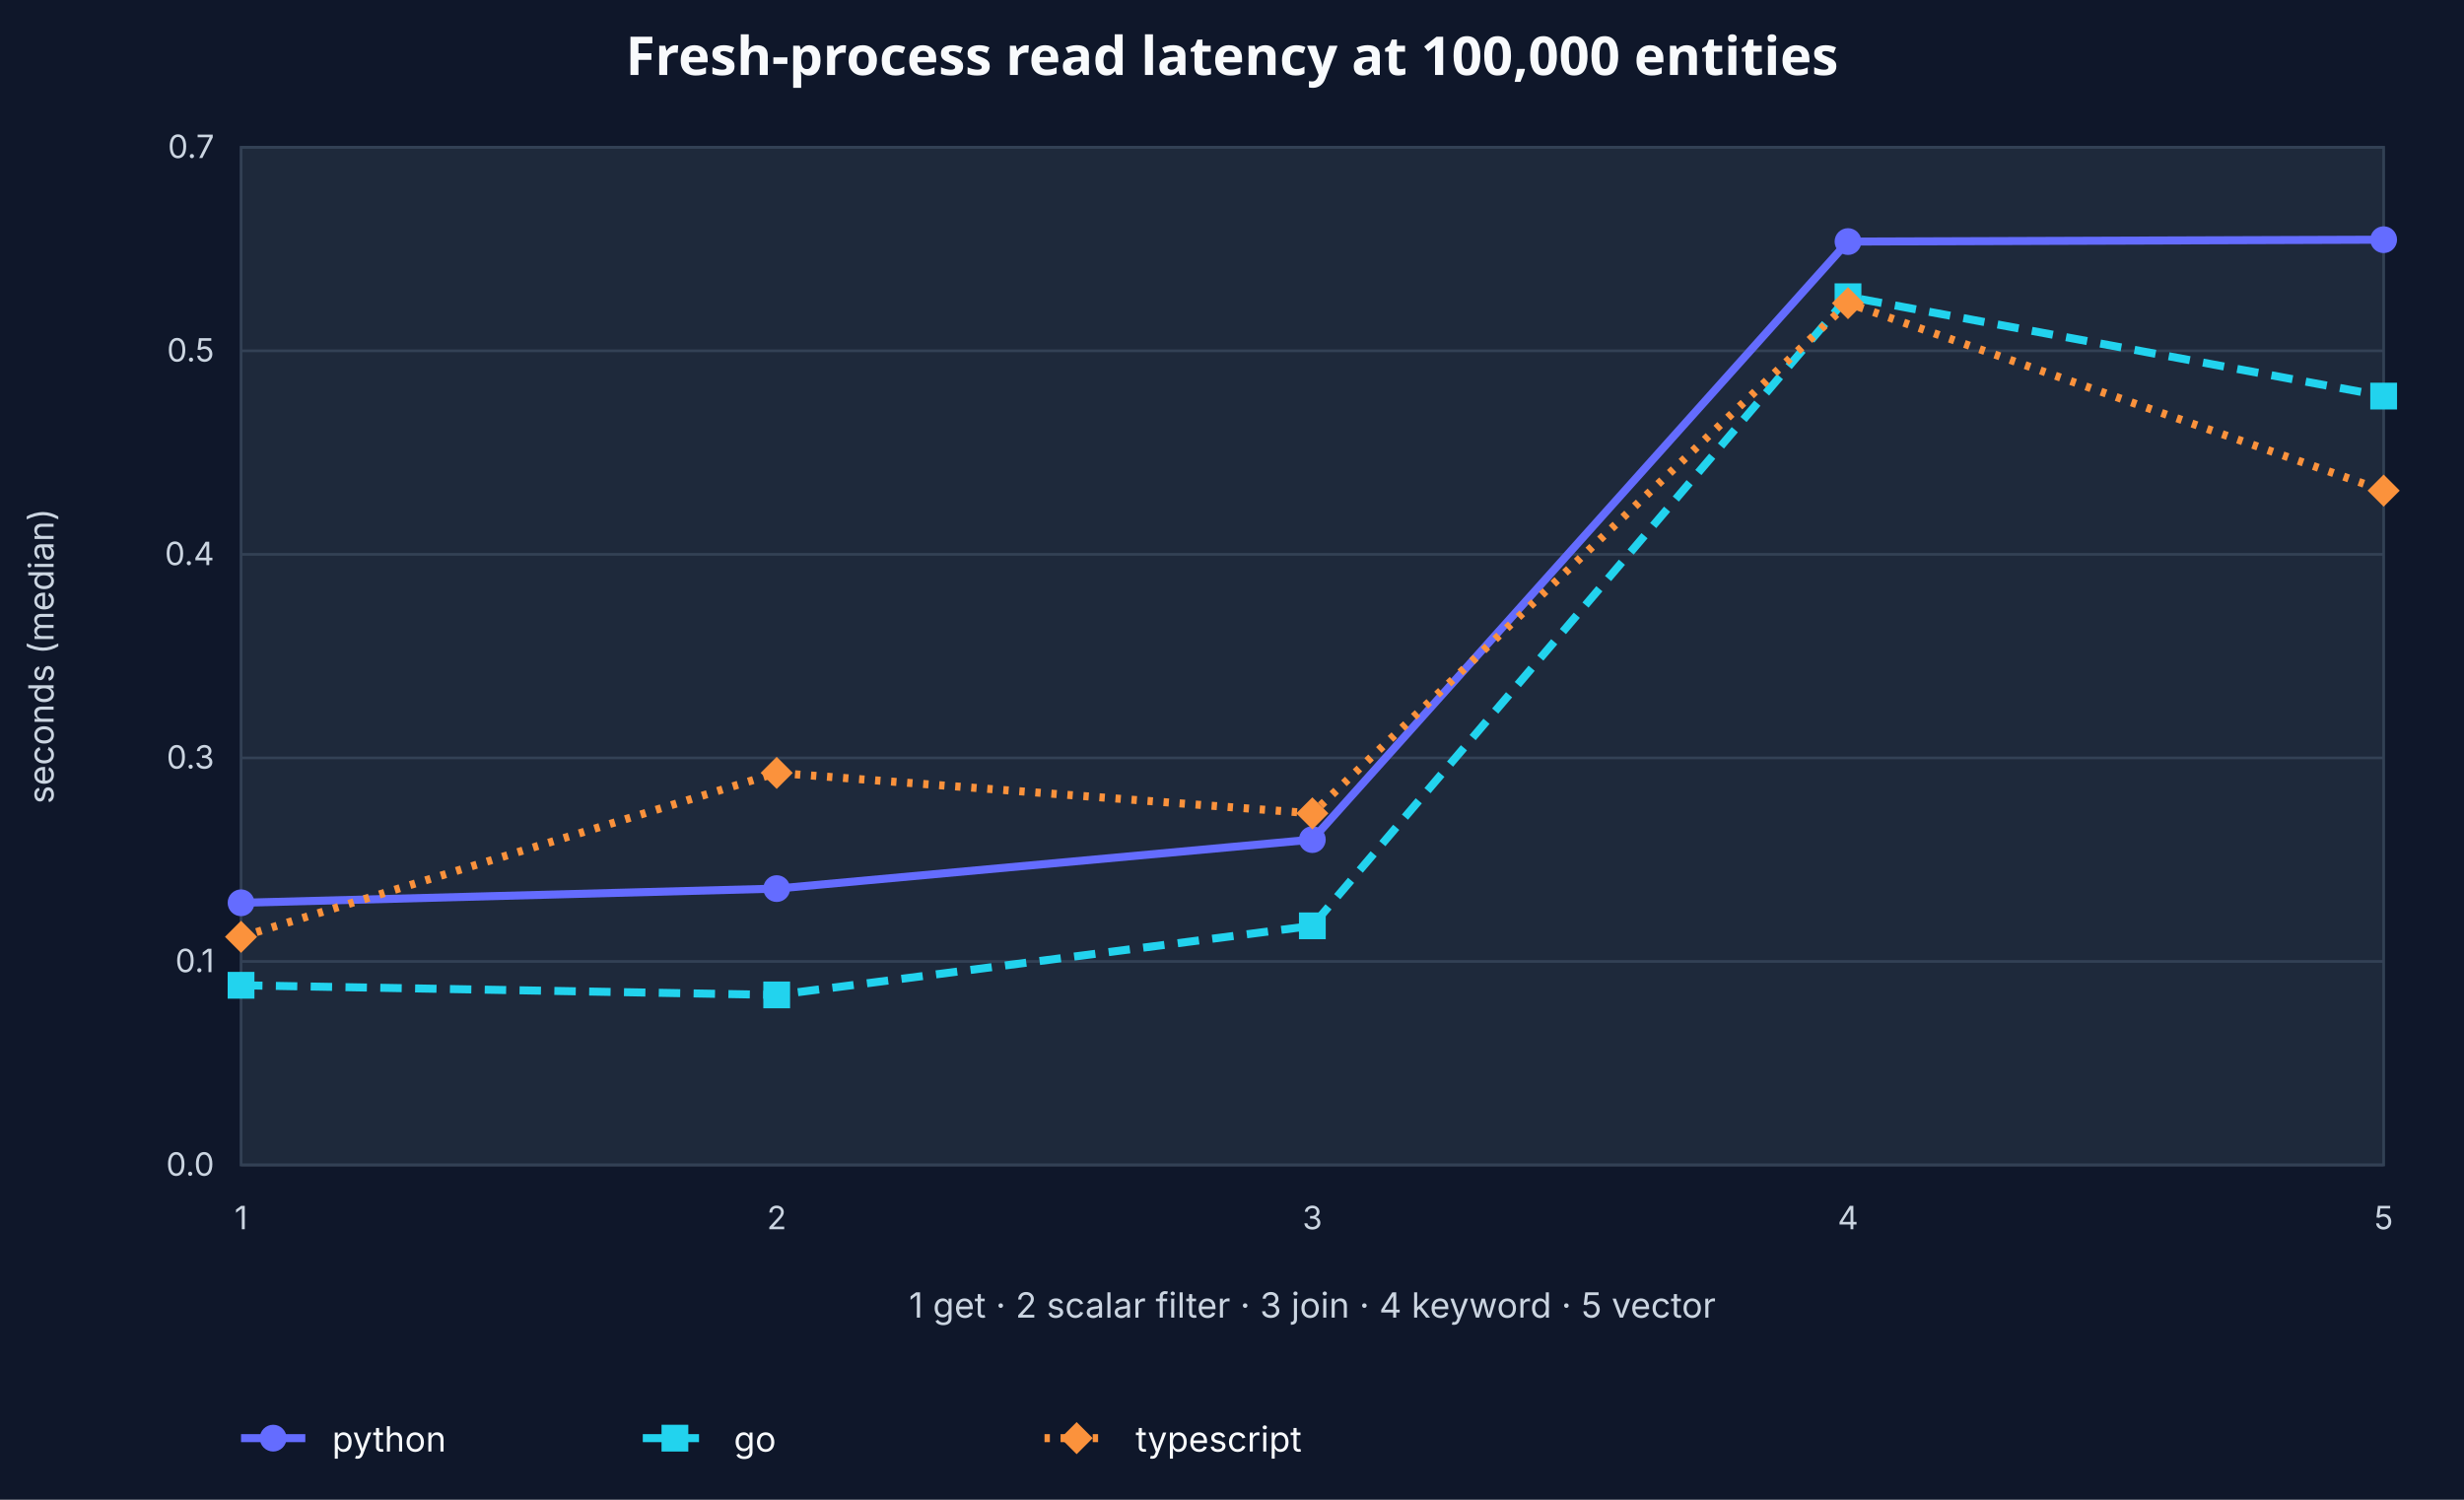
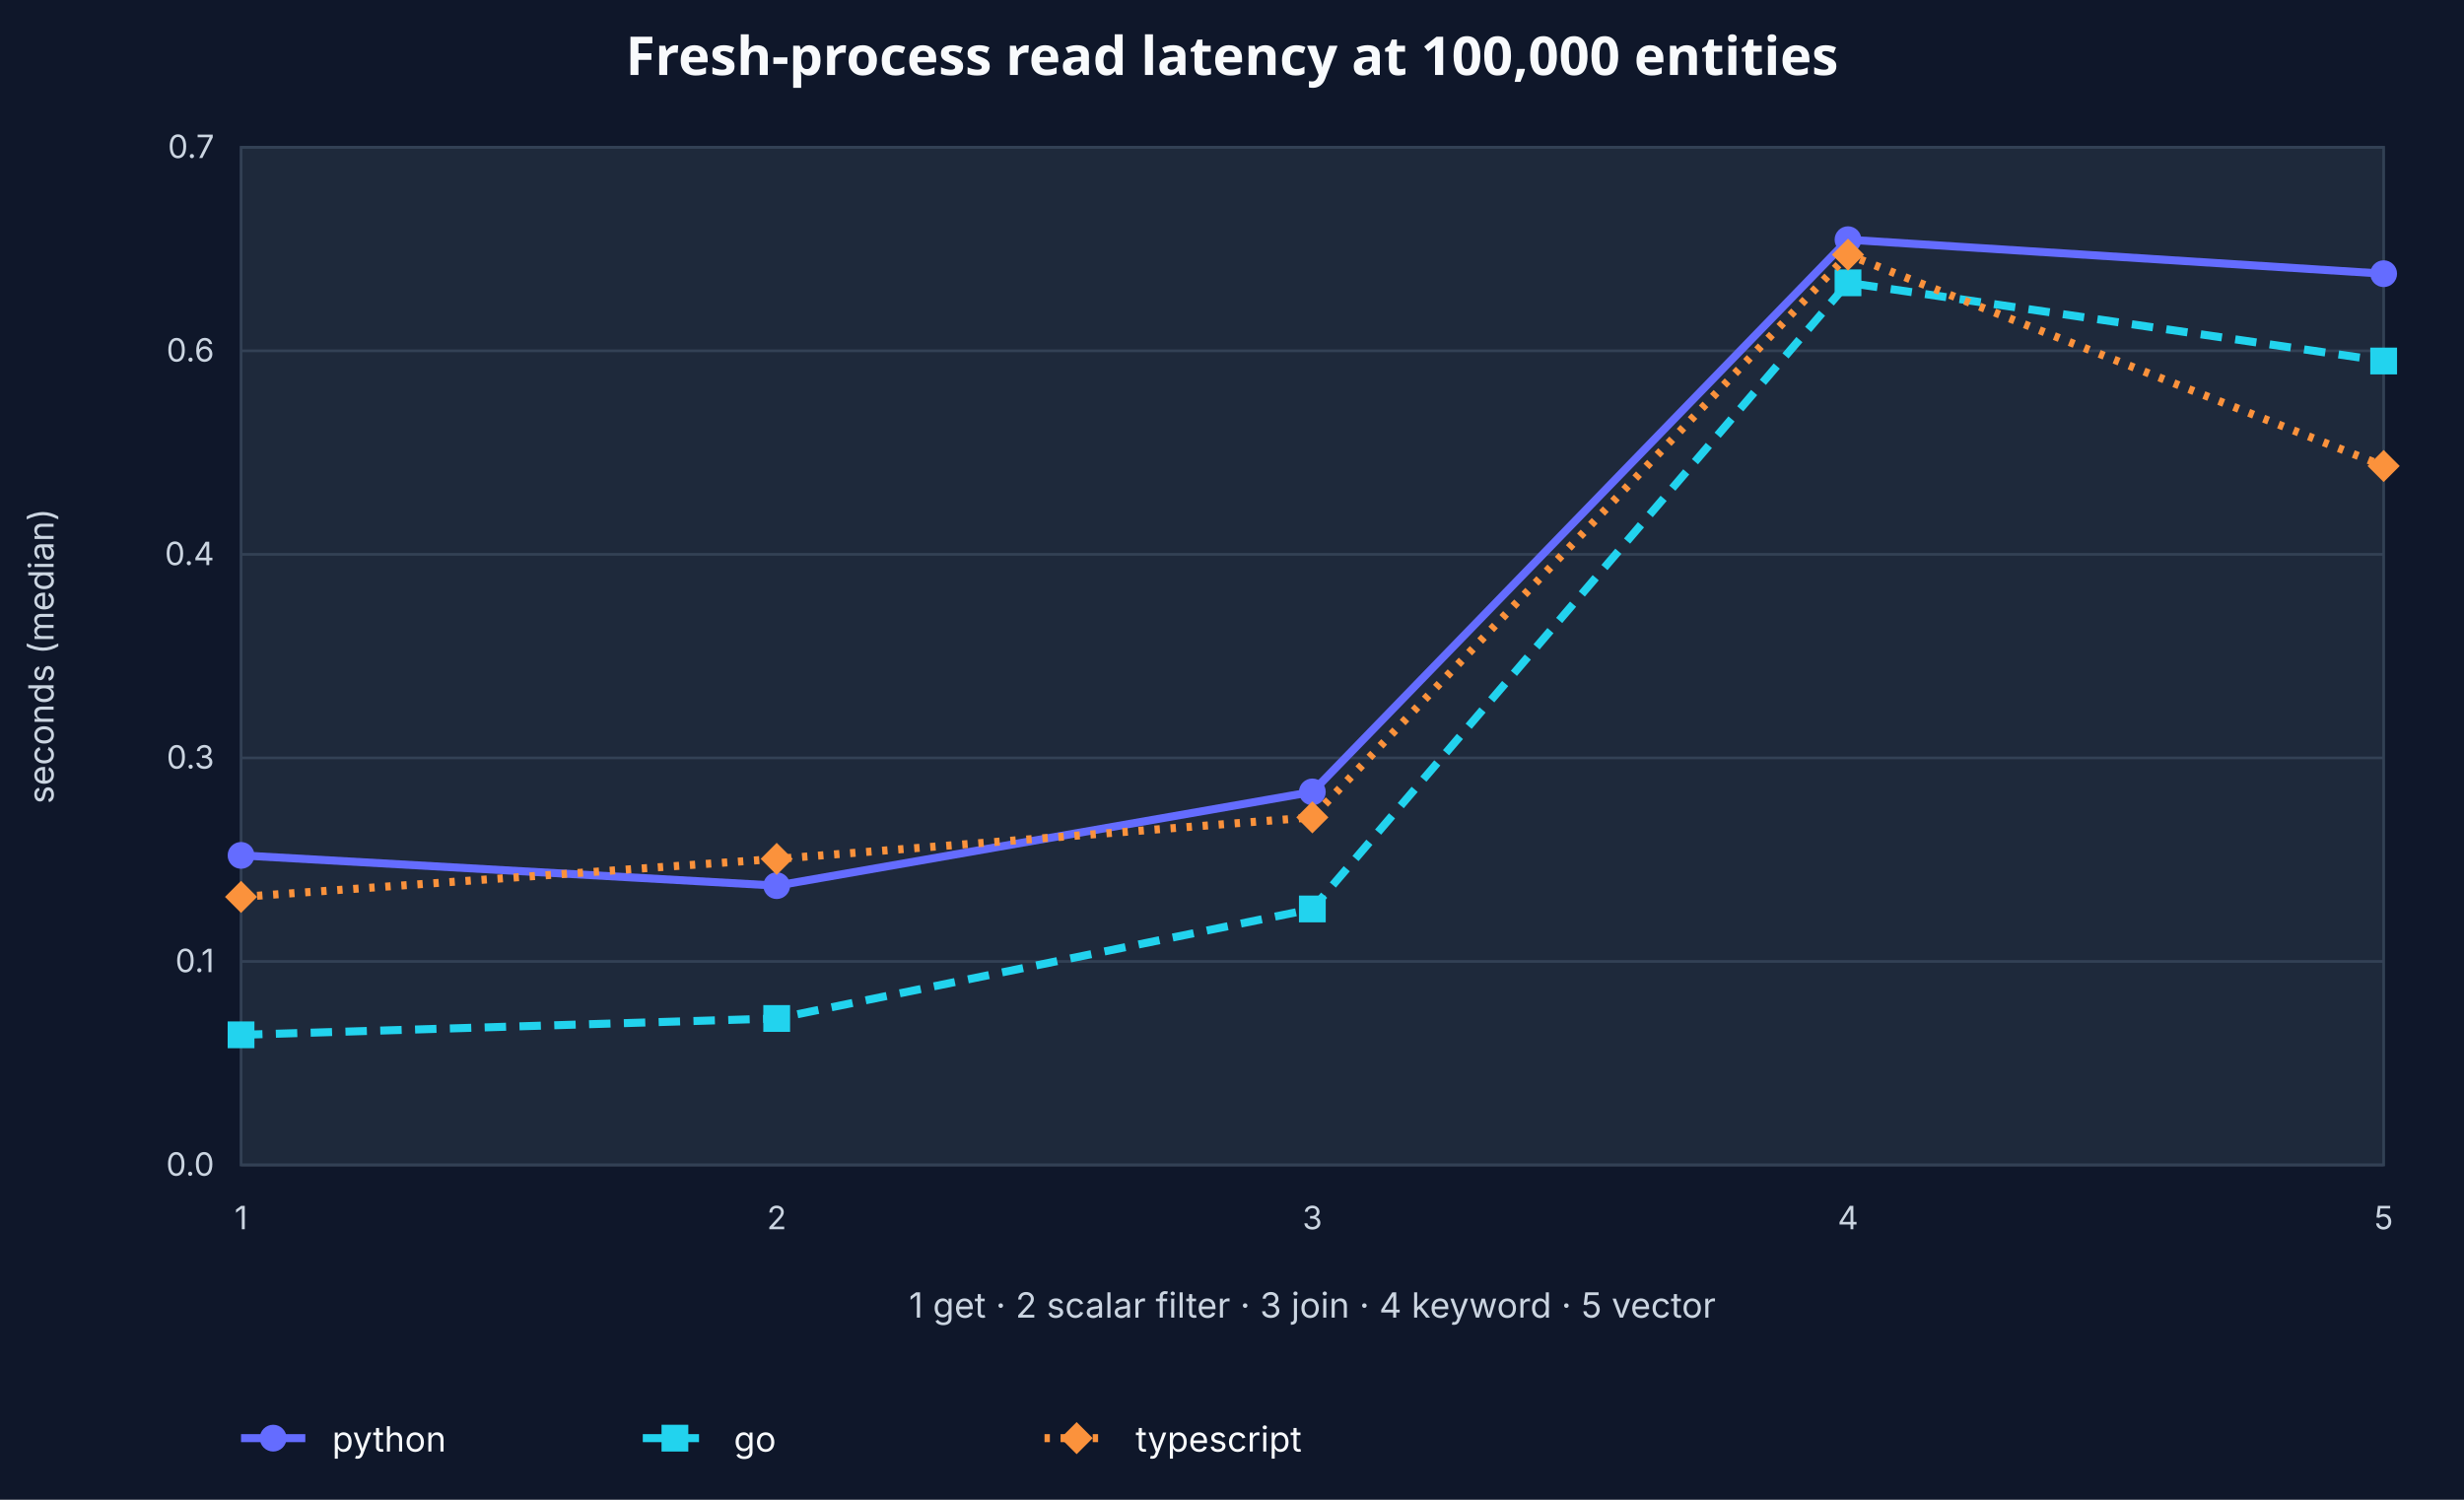
<svg xmlns="http://www.w3.org/2000/svg" role="img" aria-labelledby="chart-title chart-description" viewBox="0 0 920 560">
  <rect width="920" height="560" fill="#0F172A" />
  <rect x="90" y="55" width="800" height="380" fill="#1E293B" stroke="#334155" />
  <text x="460.0" y="28" text-anchor="middle" font-family="'Outfit Variable', Outfit, sans-serif" font-size="20" font-weight="600" fill="#F8FAFC">Fresh-process read latency at 100,000 entities</text>
  <line x1="90" y1="435.0" x2="890" y2="435.0" stroke="#334155" />
  <text x="80" y="439.0" text-anchor="end" font-family="'Inter Variable', Inter, sans-serif" font-size="12" fill="#CBD5E1">0.0</text>
  <line x1="90" y1="359.0" x2="890" y2="359.0" stroke="#334155" />
  <text x="80" y="363.0" text-anchor="end" font-family="'Inter Variable', Inter, sans-serif" font-size="12" fill="#CBD5E1">0.1</text>
  <line x1="90" y1="283.0" x2="890" y2="283.0" stroke="#334155" />
  <text x="80" y="287.0" text-anchor="end" font-family="'Inter Variable', Inter, sans-serif" font-size="12" fill="#CBD5E1">0.3</text>
  <line x1="90" y1="207.0" x2="890" y2="207.0" stroke="#334155" />
  <text x="80" y="211.0" text-anchor="end" font-family="'Inter Variable', Inter, sans-serif" font-size="12" fill="#CBD5E1">0.4</text>
  <line x1="90" y1="131.0" x2="890" y2="131.0" stroke="#334155" />
-   <text x="80" y="135.0" text-anchor="end" font-family="'Inter Variable', Inter, sans-serif" font-size="12" fill="#CBD5E1">0.5</text>
+   <text x="80" y="135.0" text-anchor="end" font-family="'Inter Variable', Inter, sans-serif" font-size="12" fill="#CBD5E1">0.6</text>
  <line x1="90" y1="55.0" x2="890" y2="55.0" stroke="#334155" />
  <text x="80" y="59.0" text-anchor="end" font-family="'Inter Variable', Inter, sans-serif" font-size="12" fill="#CBD5E1">0.7</text>
-   <polyline points="90.0,337.1 290.0,331.8 490.0,313.5 690.0,90.2 890.0,89.5" fill="none" stroke="#646CFF" stroke-width="3" />
-   <circle cx="90.0" cy="337.1" r="5" fill="#646CFF" />
-   <circle cx="290.0" cy="331.8" r="5" fill="#646CFF" />
-   <circle cx="490.0" cy="313.5" r="5" fill="#646CFF" />
-   <circle cx="690.0" cy="90.2" r="5" fill="#646CFF" />
-   <circle cx="890.0" cy="89.5" r="5" fill="#646CFF" />
-   <polyline points="90.0,367.9 290.0,371.5 490.0,345.7 690.0,110.8 890.0,147.9" fill="none" stroke="#22D3EE" stroke-width="3" stroke-dasharray="8 5" />
-   <rect x="85.0" y="362.9" width="10" height="10" fill="#22D3EE" />
-   <rect x="285.0" y="366.5" width="10" height="10" fill="#22D3EE" />
-   <rect x="485.0" y="340.7" width="10" height="10" fill="#22D3EE" />
-   <rect x="685.0" y="105.8" width="10" height="10" fill="#22D3EE" />
-   <rect x="885.0" y="142.9" width="10" height="10" fill="#22D3EE" />
-   <polyline points="90.0,349.8 290.0,288.6 490.0,303.7 690.0,113.2 890.0,183.2" fill="none" stroke="#FB923C" stroke-width="3" stroke-dasharray="2 4" />
-   <path d="M 90.0 343.8 L 96.0 349.8 L 90.0 355.8 L 84.0 349.8 Z" fill="#FB923C" />
-   <path d="M 290.0 282.6 L 296.0 288.6 L 290.0 294.6 L 284.0 288.6 Z" fill="#FB923C" />
-   <path d="M 490.0 297.7 L 496.0 303.7 L 490.0 309.7 L 484.0 303.7 Z" fill="#FB923C" />
-   <path d="M 690.0 107.2 L 696.0 113.2 L 690.0 119.2 L 684.0 113.2 Z" fill="#FB923C" />
-   <path d="M 890.0 177.2 L 896.0 183.2 L 890.0 189.2 L 884.0 183.2 Z" fill="#FB923C" />
+   <polyline points="90.0,319.4 290.0,330.7 490.0,295.7 690.0,89.5 890.0,102.2" fill="none" stroke="#646CFF" stroke-width="3" />
+   <circle cx="90.0" cy="319.4" r="5" fill="#646CFF" />
+   <circle cx="290.0" cy="330.7" r="5" fill="#646CFF" />
+   <circle cx="490.0" cy="295.7" r="5" fill="#646CFF" />
+   <circle cx="690.0" cy="89.5" r="5" fill="#646CFF" />
+   <circle cx="890.0" cy="102.2" r="5" fill="#646CFF" />
+   <polyline points="90.0,386.4 290.0,380.3 490.0,339.4 690.0,105.6 890.0,134.8" fill="none" stroke="#22D3EE" stroke-width="3" stroke-dasharray="8 5" />
+   <rect x="85.0" y="381.4" width="10" height="10" fill="#22D3EE" />
+   <rect x="285.0" y="375.3" width="10" height="10" fill="#22D3EE" />
+   <rect x="485.0" y="334.4" width="10" height="10" fill="#22D3EE" />
+   <rect x="685.0" y="100.6" width="10" height="10" fill="#22D3EE" />
+   <rect x="885.0" y="129.8" width="10" height="10" fill="#22D3EE" />
+   <polyline points="90.0,334.9 290.0,320.7 490.0,305.2 690.0,95.1 890.0,174.0" fill="none" stroke="#FB923C" stroke-width="3" stroke-dasharray="2 4" />
+   <path d="M 90.0 328.9 L 96.0 334.9 L 90.0 340.9 L 84.0 334.9 Z" fill="#FB923C" />
+   <path d="M 290.0 314.7 L 296.0 320.7 L 290.0 326.7 L 284.0 320.7 Z" fill="#FB923C" />
+   <path d="M 490.0 299.2 L 496.0 305.2 L 490.0 311.2 L 484.0 305.2 Z" fill="#FB923C" />
+   <path d="M 690.0 89.1 L 696.0 95.1 L 690.0 101.1 L 684.0 95.1 Z" fill="#FB923C" />
+   <path d="M 890.0 168.0 L 896.0 174.0 L 890.0 180.0 L 884.0 174.0 Z" fill="#FB923C" />
  <text x="90.0" y="459" text-anchor="middle" font-family="'Inter Variable', Inter, sans-serif" font-size="12" fill="#CBD5E1">1</text>
  <text x="290.0" y="459" text-anchor="middle" font-family="'Inter Variable', Inter, sans-serif" font-size="12" fill="#CBD5E1">2</text>
  <text x="490.0" y="459" text-anchor="middle" font-family="'Inter Variable', Inter, sans-serif" font-size="12" fill="#CBD5E1">3</text>
  <text x="690.0" y="459" text-anchor="middle" font-family="'Inter Variable', Inter, sans-serif" font-size="12" fill="#CBD5E1">4</text>
  <text x="890.0" y="459" text-anchor="middle" font-family="'Inter Variable', Inter, sans-serif" font-size="12" fill="#CBD5E1">5</text>
  <line x1="90" y1="537" x2="114" y2="537" stroke="#646CFF" stroke-width="3" />
  <circle cx="102.0" cy="537.0" r="5" fill="#646CFF" />
  <text x="124" y="542" font-family="'Inter Variable', Inter, sans-serif" font-size="13" fill="#F8FAFC">python</text>
  <line x1="240" y1="537" x2="264" y2="537" stroke="#22D3EE" stroke-width="3" stroke-dasharray="8 5" />
  <rect x="247.0" y="532.0" width="10" height="10" fill="#22D3EE" />
  <text x="274" y="542" font-family="'Inter Variable', Inter, sans-serif" font-size="13" fill="#F8FAFC">go</text>
  <line x1="390" y1="537" x2="414" y2="537" stroke="#FB923C" stroke-width="3" stroke-dasharray="2 4" />
  <path d="M 402.0 531.0 L 408.0 537.0 L 402.0 543.0 L 396.0 537.0 Z" fill="#FB923C" />
  <text x="424" y="542" font-family="'Inter Variable', Inter, sans-serif" font-size="13" fill="#F8FAFC">typescript</text>
  <text x="490.0" y="492" text-anchor="middle" font-family="'Inter Variable', Inter, sans-serif" font-size="13" fill="#CBD5E1">1 get · 2 scalar filter · 3 join · 4 keyword · 5 vector</text>
  <text x="20" y="245.0" transform="rotate(-90 20 245.0)" text-anchor="middle" font-family="'Inter Variable', Inter, sans-serif" font-size="13" fill="#CBD5E1">seconds (median)</text>
</svg>
